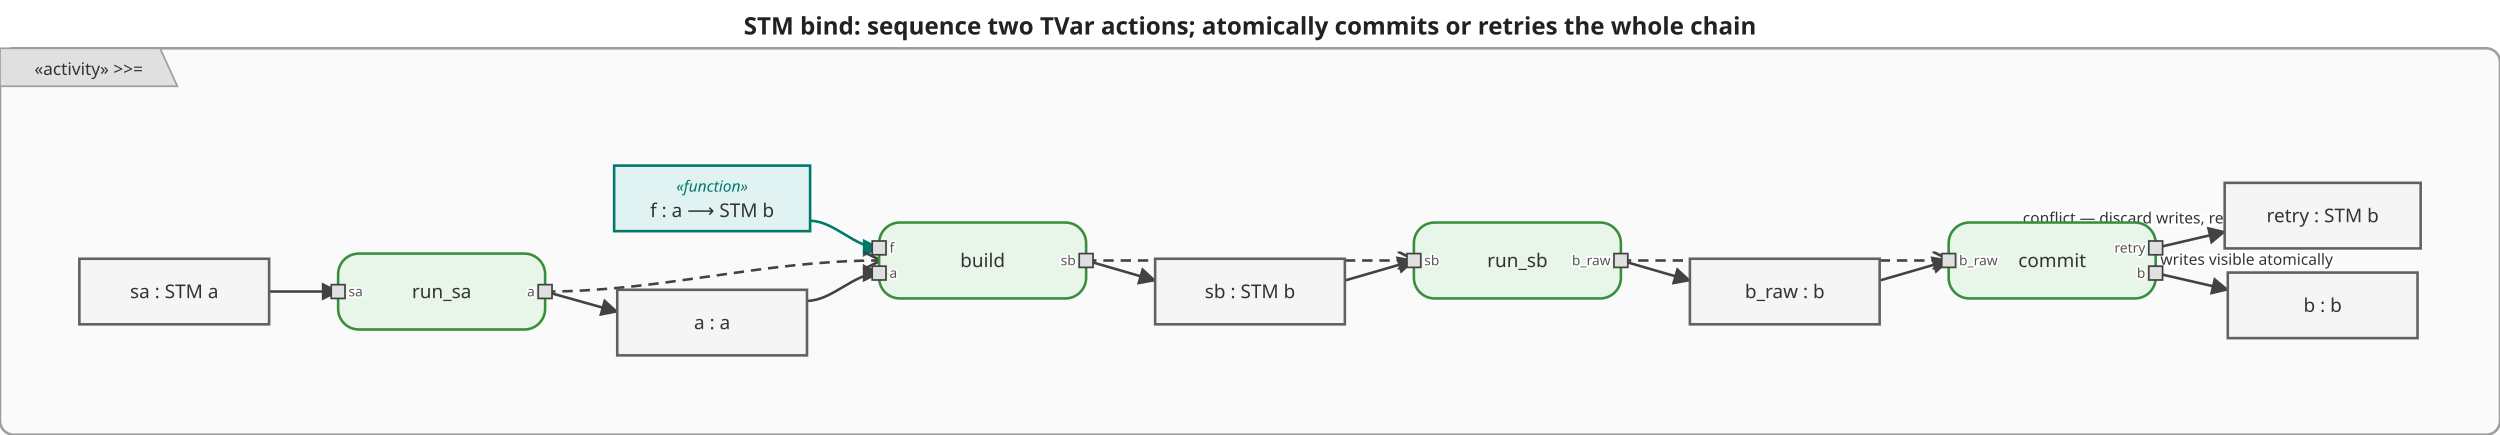
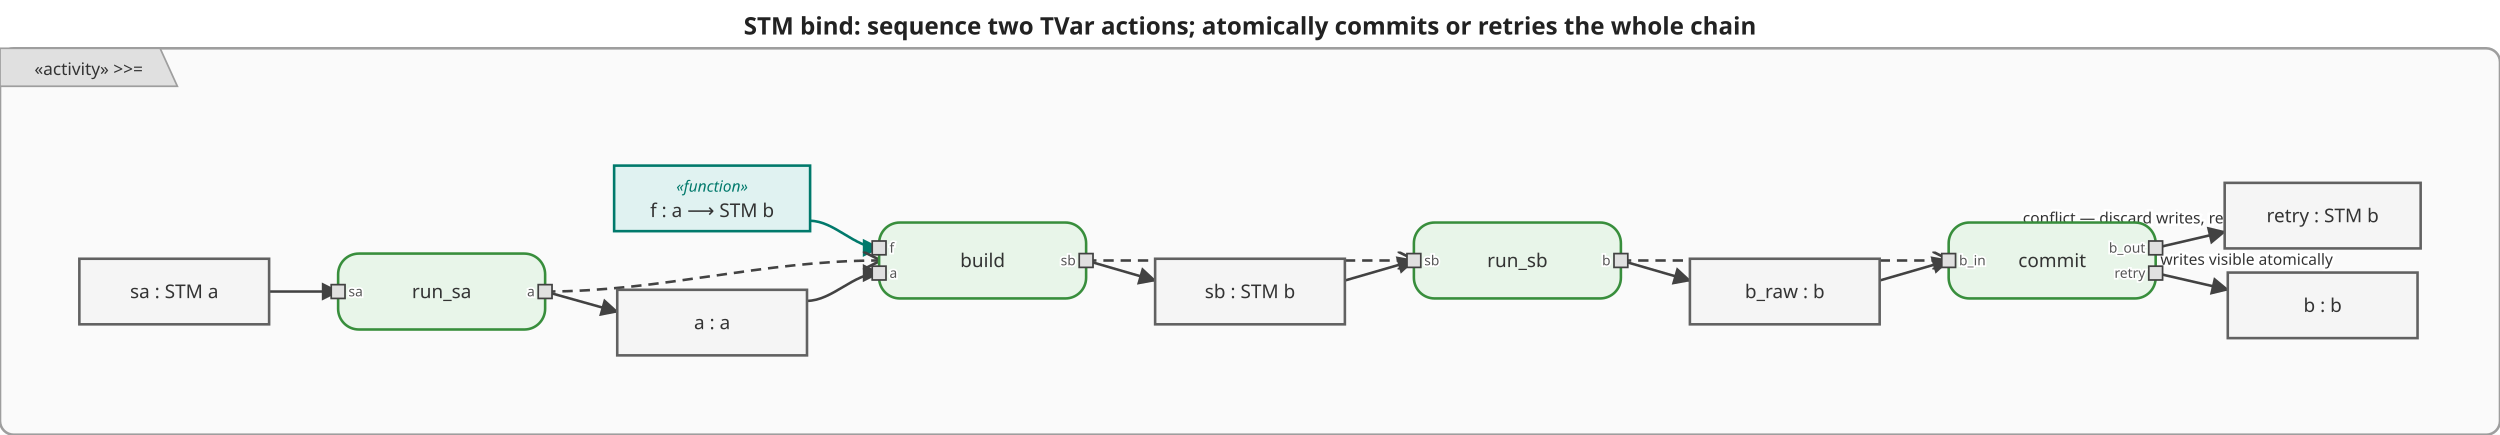
<svg xmlns="http://www.w3.org/2000/svg" viewBox="0 0 1449.2 252" width="1449.2" height="252">
  <defs>
    <marker id="arrowFilled" viewBox="0 0 10 10" refX="9" refY="5" markerWidth="7" markerHeight="7" orient="auto-start-reverse">
      <path d="M0,0 L10,5 L0,10 z" fill="#424242" />
    </marker>
    <marker id="arrowOpen" viewBox="0 0 10 10" refX="9" refY="5" markerWidth="7" markerHeight="7" orient="auto-start-reverse">
      <path d="M0,0 L10,5 L0,10" fill="none" stroke="#424242" stroke-width="1.5" />
    </marker>
    <marker id="arrowHof" viewBox="0 0 10 10" refX="9" refY="5" markerWidth="7" markerHeight="7" orient="auto-start-reverse">
      <path d="M0,0 L10,5 L0,10 z" fill="#00796b" />
    </marker>
  </defs>
  <rect width="1449.2" height="252" fill="white" />
  <text x="724.6" y="20" text-anchor="middle" font-size="14" font-weight="bold" font-family="sans-serif" fill="#222">STM bind: sequence two TVar actions; atomically commits or retries the whole chain</text>
  <g transform="translate(0,28)">
    <rect x="0" y="0" width="1449.2" height="224" rx="8" fill="#fafafa" stroke="#9e9e9e" stroke-width="1.5" />
    <g class="activity-frame-tab">
      <path d="M0,0 L92.8,0 L102.8,22 L0,22 Z" fill="#e0e0e0" stroke="#9e9e9e" stroke-width="1" />
      <text x="51.4" y="12.0" text-anchor="middle" font-size="10" font-family="sans-serif" dominant-baseline="middle" fill="#333">«activity» &gt;&gt;=</text>
    </g>
    <g class="edge">
      <path d="M156.0,141.0 C156.0,141.0 196.0,141.0 196.0,141.0" fill="none" stroke="#424242" stroke-width="1.5" marker-end="url(#arrowFilled)" />
    </g>
    <g class="edge">
      <path d="M316.0,141.0 C316.0,141.0 357.8,152.7 357.8,152.7" fill="none" stroke="#424242" stroke-width="1.5" marker-end="url(#arrowFilled)" />
    </g>
    <g class="edge">
      <path d="M467.8,146.4 C482.4,146.4 495.0,130.3 509.6,130.3" fill="none" stroke="#424242" stroke-width="1.5" marker-end="url(#arrowFilled)" />
    </g>
    <g class="edge hof-edge">
      <path d="M469.6,100.0 C483.6,100.0 495.6,115.7 509.6,115.7" fill="none" stroke="#00796b" stroke-width="1.5" marker-end="url(#arrowHof)" />
    </g>
    <g class="edge">
      <path d="M629.6,123.0 C629.6,123.0 669.6,134.6 669.6,134.6" fill="none" stroke="#424242" stroke-width="1.5" marker-end="url(#arrowFilled)" />
    </g>
    <g class="edge">
      <path d="M779.6,134.6 C779.6,134.6 819.6,123.0 819.6,123.0" fill="none" stroke="#424242" stroke-width="1.5" marker-end="url(#arrowFilled)" />
    </g>
    <g class="edge">
      <path d="M939.6,123.0 C939.6,123.0 979.6,134.6 979.6,134.6" fill="none" stroke="#424242" stroke-width="1.5" marker-end="url(#arrowFilled)" />
    </g>
    <g class="edge">
      <path d="M1089.6,134.6 C1089.6,134.6 1129.6,123.0 1129.6,123.0" fill="none" stroke="#424242" stroke-width="1.5" marker-end="url(#arrowFilled)" />
    </g>
    <g class="edge">
      <path d="M1249.6,130.3 C1249.6,130.3 1291.4,139.9 1291.4,139.9" fill="none" stroke="#424242" stroke-width="1.5" marker-end="url(#arrowFilled)" />
      <text x="1273.4" y="122.4" text-anchor="middle" dominant-baseline="middle" font-size="9" font-family="sans-serif" fill="#333" stroke="white" stroke-width="3" paint-order="stroke fill">commit — all writes visible atomically</text>
    </g>
    <g class="edge">
      <path d="M1249.6,115.7 C1249.6,115.7 1289.6,106.4 1289.6,106.4" fill="none" stroke="#424242" stroke-width="1.5" marker-end="url(#arrowFilled)" />
      <text x="1266.7" y="98.4" text-anchor="middle" dominant-baseline="middle" font-size="9" font-family="sans-serif" fill="#333" stroke="white" stroke-width="3" paint-order="stroke fill">conflict — discard writes, restart entire chain</text>
    </g>
    <g class="edge">
      <path d="M316.0,141.0 C383.8,141.0 441.8,123.0 509.6,123.0" fill="none" stroke="#424242" stroke-width="1.5" stroke-dasharray="6,4" marker-end="url(#arrowOpen)" />
    </g>
    <g class="edge">
      <path d="M629.6,123.0 C629.6,123.0 819.6,123.0 819.6,123.0" fill="none" stroke="#424242" stroke-width="1.5" stroke-dasharray="6,4" marker-end="url(#arrowOpen)" />
    </g>
    <g class="edge">
      <path d="M939.6,123.0 C939.6,123.0 1129.6,123.0 1129.6,123.0" fill="none" stroke="#424242" stroke-width="1.5" stroke-dasharray="6,4" marker-end="url(#arrowOpen)" />
    </g>
    <g class="action-node">
      <rect x="196.0" y="119.0" width="120" height="44" rx="12" fill="#e8f5e9" stroke="#388e3c" stroke-width="1.5" />
      <text x="256.0" y="141.0" text-anchor="middle" font-size="11" font-family="sans-serif" dominant-baseline="middle" fill="#333">run_sa</text>
      <rect x="192.0" y="137.0" width="8" height="8" fill="#e0e0e0" stroke="#424242" stroke-width="1" />
      <text x="202.0" y="141.0" text-anchor="start" font-size="8" font-family="sans-serif" dominant-baseline="middle" fill="#555" stroke="white" stroke-width="2" paint-order="stroke fill">sa</text>
      <rect x="312.0" y="137.0" width="8" height="8" fill="#e0e0e0" stroke="#424242" stroke-width="1" />
      <text x="310.0" y="141.0" text-anchor="end" font-size="8" font-family="sans-serif" dominant-baseline="middle" fill="#555" stroke="white" stroke-width="2" paint-order="stroke fill">a</text>
    </g>
    <g class="action-node">
      <rect x="509.6" y="101.0" width="120" height="44" rx="12" fill="#e8f5e9" stroke="#388e3c" stroke-width="1.5" />
      <text x="569.6" y="123.0" text-anchor="middle" font-size="11" font-family="sans-serif" dominant-baseline="middle" fill="#333">build</text>
      <rect x="505.6" y="111.7" width="8" height="8" fill="#e0e0e0" stroke="#424242" stroke-width="1" />
      <text x="515.6" y="115.7" text-anchor="start" font-size="8" font-family="sans-serif" dominant-baseline="middle" fill="#555" stroke="white" stroke-width="2" paint-order="stroke fill">f</text>
      <rect x="505.6" y="126.3" width="8" height="8" fill="#e0e0e0" stroke="#424242" stroke-width="1" />
      <text x="515.6" y="130.3" text-anchor="start" font-size="8" font-family="sans-serif" dominant-baseline="middle" fill="#555" stroke="white" stroke-width="2" paint-order="stroke fill">a</text>
      <rect x="625.6" y="119.0" width="8" height="8" fill="#e0e0e0" stroke="#424242" stroke-width="1" />
      <text x="623.6" y="123.0" text-anchor="end" font-size="8" font-family="sans-serif" dominant-baseline="middle" fill="#555" stroke="white" stroke-width="2" paint-order="stroke fill">sb</text>
    </g>
    <g class="action-node">
      <rect x="819.6" y="101.0" width="120" height="44" rx="12" fill="#e8f5e9" stroke="#388e3c" stroke-width="1.5" />
      <text x="879.6" y="123.0" text-anchor="middle" font-size="11" font-family="sans-serif" dominant-baseline="middle" fill="#333">run_sb</text>
      <rect x="815.6" y="119.0" width="8" height="8" fill="#e0e0e0" stroke="#424242" stroke-width="1" />
      <text x="825.6" y="123.0" text-anchor="start" font-size="8" font-family="sans-serif" dominant-baseline="middle" fill="#555" stroke="white" stroke-width="2" paint-order="stroke fill">sb</text>
      <rect x="935.6" y="119.0" width="8" height="8" fill="#e0e0e0" stroke="#424242" stroke-width="1" />
-       <text x="933.6" y="123.0" text-anchor="end" font-size="8" font-family="sans-serif" dominant-baseline="middle" fill="#555" stroke="white" stroke-width="2" paint-order="stroke fill">b_raw</text>
+       <text x="933.6" y="123.0" text-anchor="end" font-size="8" font-family="sans-serif" dominant-baseline="middle" fill="#555" stroke="white" stroke-width="2" paint-order="stroke fill">b</text>
    </g>
    <g class="action-node">
      <rect x="1129.6" y="101.0" width="120" height="44" rx="12" fill="#e8f5e9" stroke="#388e3c" stroke-width="1.5" />
      <text x="1189.6" y="123.0" text-anchor="middle" font-size="11" font-family="sans-serif" dominant-baseline="middle" fill="#333">commit</text>
      <rect x="1125.6" y="119.0" width="8" height="8" fill="#e0e0e0" stroke="#424242" stroke-width="1" />
-       <text x="1135.6" y="123.0" text-anchor="start" font-size="8" font-family="sans-serif" dominant-baseline="middle" fill="#555" stroke="white" stroke-width="2" paint-order="stroke fill">b_raw</text>
+       <text x="1135.6" y="123.0" text-anchor="start" font-size="8" font-family="sans-serif" dominant-baseline="middle" fill="#555" stroke="white" stroke-width="2" paint-order="stroke fill">b_in</text>
      <rect x="1245.6" y="111.7" width="8" height="8" fill="#e0e0e0" stroke="#424242" stroke-width="1" />
-       <text x="1243.6" y="115.7" text-anchor="end" font-size="8" font-family="sans-serif" dominant-baseline="middle" fill="#555" stroke="white" stroke-width="2" paint-order="stroke fill">retry</text>
+       <text x="1243.6" y="115.7" text-anchor="end" font-size="8" font-family="sans-serif" dominant-baseline="middle" fill="#555" stroke="white" stroke-width="2" paint-order="stroke fill">b_out</text>
      <rect x="1245.6" y="126.3" width="8" height="8" fill="#e0e0e0" stroke="#424242" stroke-width="1" />
-       <text x="1243.6" y="130.3" text-anchor="end" font-size="8" font-family="sans-serif" dominant-baseline="middle" fill="#555" stroke="white" stroke-width="2" paint-order="stroke fill">b</text>
+       <text x="1243.6" y="130.3" text-anchor="end" font-size="8" font-family="sans-serif" dominant-baseline="middle" fill="#555" stroke="white" stroke-width="2" paint-order="stroke fill">retry</text>
    </g>
    <g class="object-node">
      <rect x="46.0" y="122.0" width="110" height="38" fill="#f5f5f5" stroke="#616161" stroke-width="1.5" />
      <text x="101.0" y="141.0" text-anchor="middle" font-size="11" font-family="sans-serif" dominant-baseline="middle" fill="#333">sa : STM a</text>
    </g>
    <g class="object-node hof">
      <rect x="356.0" y="68.0" width="113.6" height="38" fill="#e0f2f1" stroke="#00796b" stroke-width="1.5" />
      <text x="412.8" y="80.0" text-anchor="middle" font-size="9" font-style="italic" font-family="sans-serif" dominant-baseline="middle" fill="#00796b">«function»</text>
      <text x="412.8" y="94.0" text-anchor="middle" font-size="11" font-family="sans-serif" dominant-baseline="middle" fill="#333">f : a ⟶ STM b</text>
    </g>
    <g class="object-node">
      <rect x="357.8" y="140.0" width="110" height="38" fill="#f5f5f5" stroke="#616161" stroke-width="1.5" />
      <text x="412.8" y="159.0" text-anchor="middle" font-size="11" font-family="sans-serif" dominant-baseline="middle" fill="#333">a : a</text>
    </g>
    <g class="object-node">
      <rect x="669.6" y="122.0" width="110" height="38" fill="#f5f5f5" stroke="#616161" stroke-width="1.5" />
      <text x="724.6" y="141.0" text-anchor="middle" font-size="11" font-family="sans-serif" dominant-baseline="middle" fill="#333">sb : STM b</text>
    </g>
    <g class="object-node">
      <rect x="979.6" y="122.0" width="110" height="38" fill="#f5f5f5" stroke="#616161" stroke-width="1.5" />
      <text x="1034.6" y="141.0" text-anchor="middle" font-size="11" font-family="sans-serif" dominant-baseline="middle" fill="#333">b_raw : b</text>
    </g>
    <g class="object-node">
      <rect x="1291.4" y="130.0" width="110" height="38" fill="#f5f5f5" stroke="#616161" stroke-width="1.5" />
      <text x="1346.4" y="149.0" text-anchor="middle" font-size="11" font-family="sans-serif" dominant-baseline="middle" fill="#333">b : b</text>
    </g>
    <g class="object-node">
      <rect x="1289.6" y="78.0" width="113.6" height="38" fill="#f5f5f5" stroke="#616161" stroke-width="1.5" />
      <text x="1346.4" y="97.0" text-anchor="middle" font-size="11" font-family="sans-serif" dominant-baseline="middle" fill="#333">retry : STM b</text>
    </g>
  </g>
</svg>
